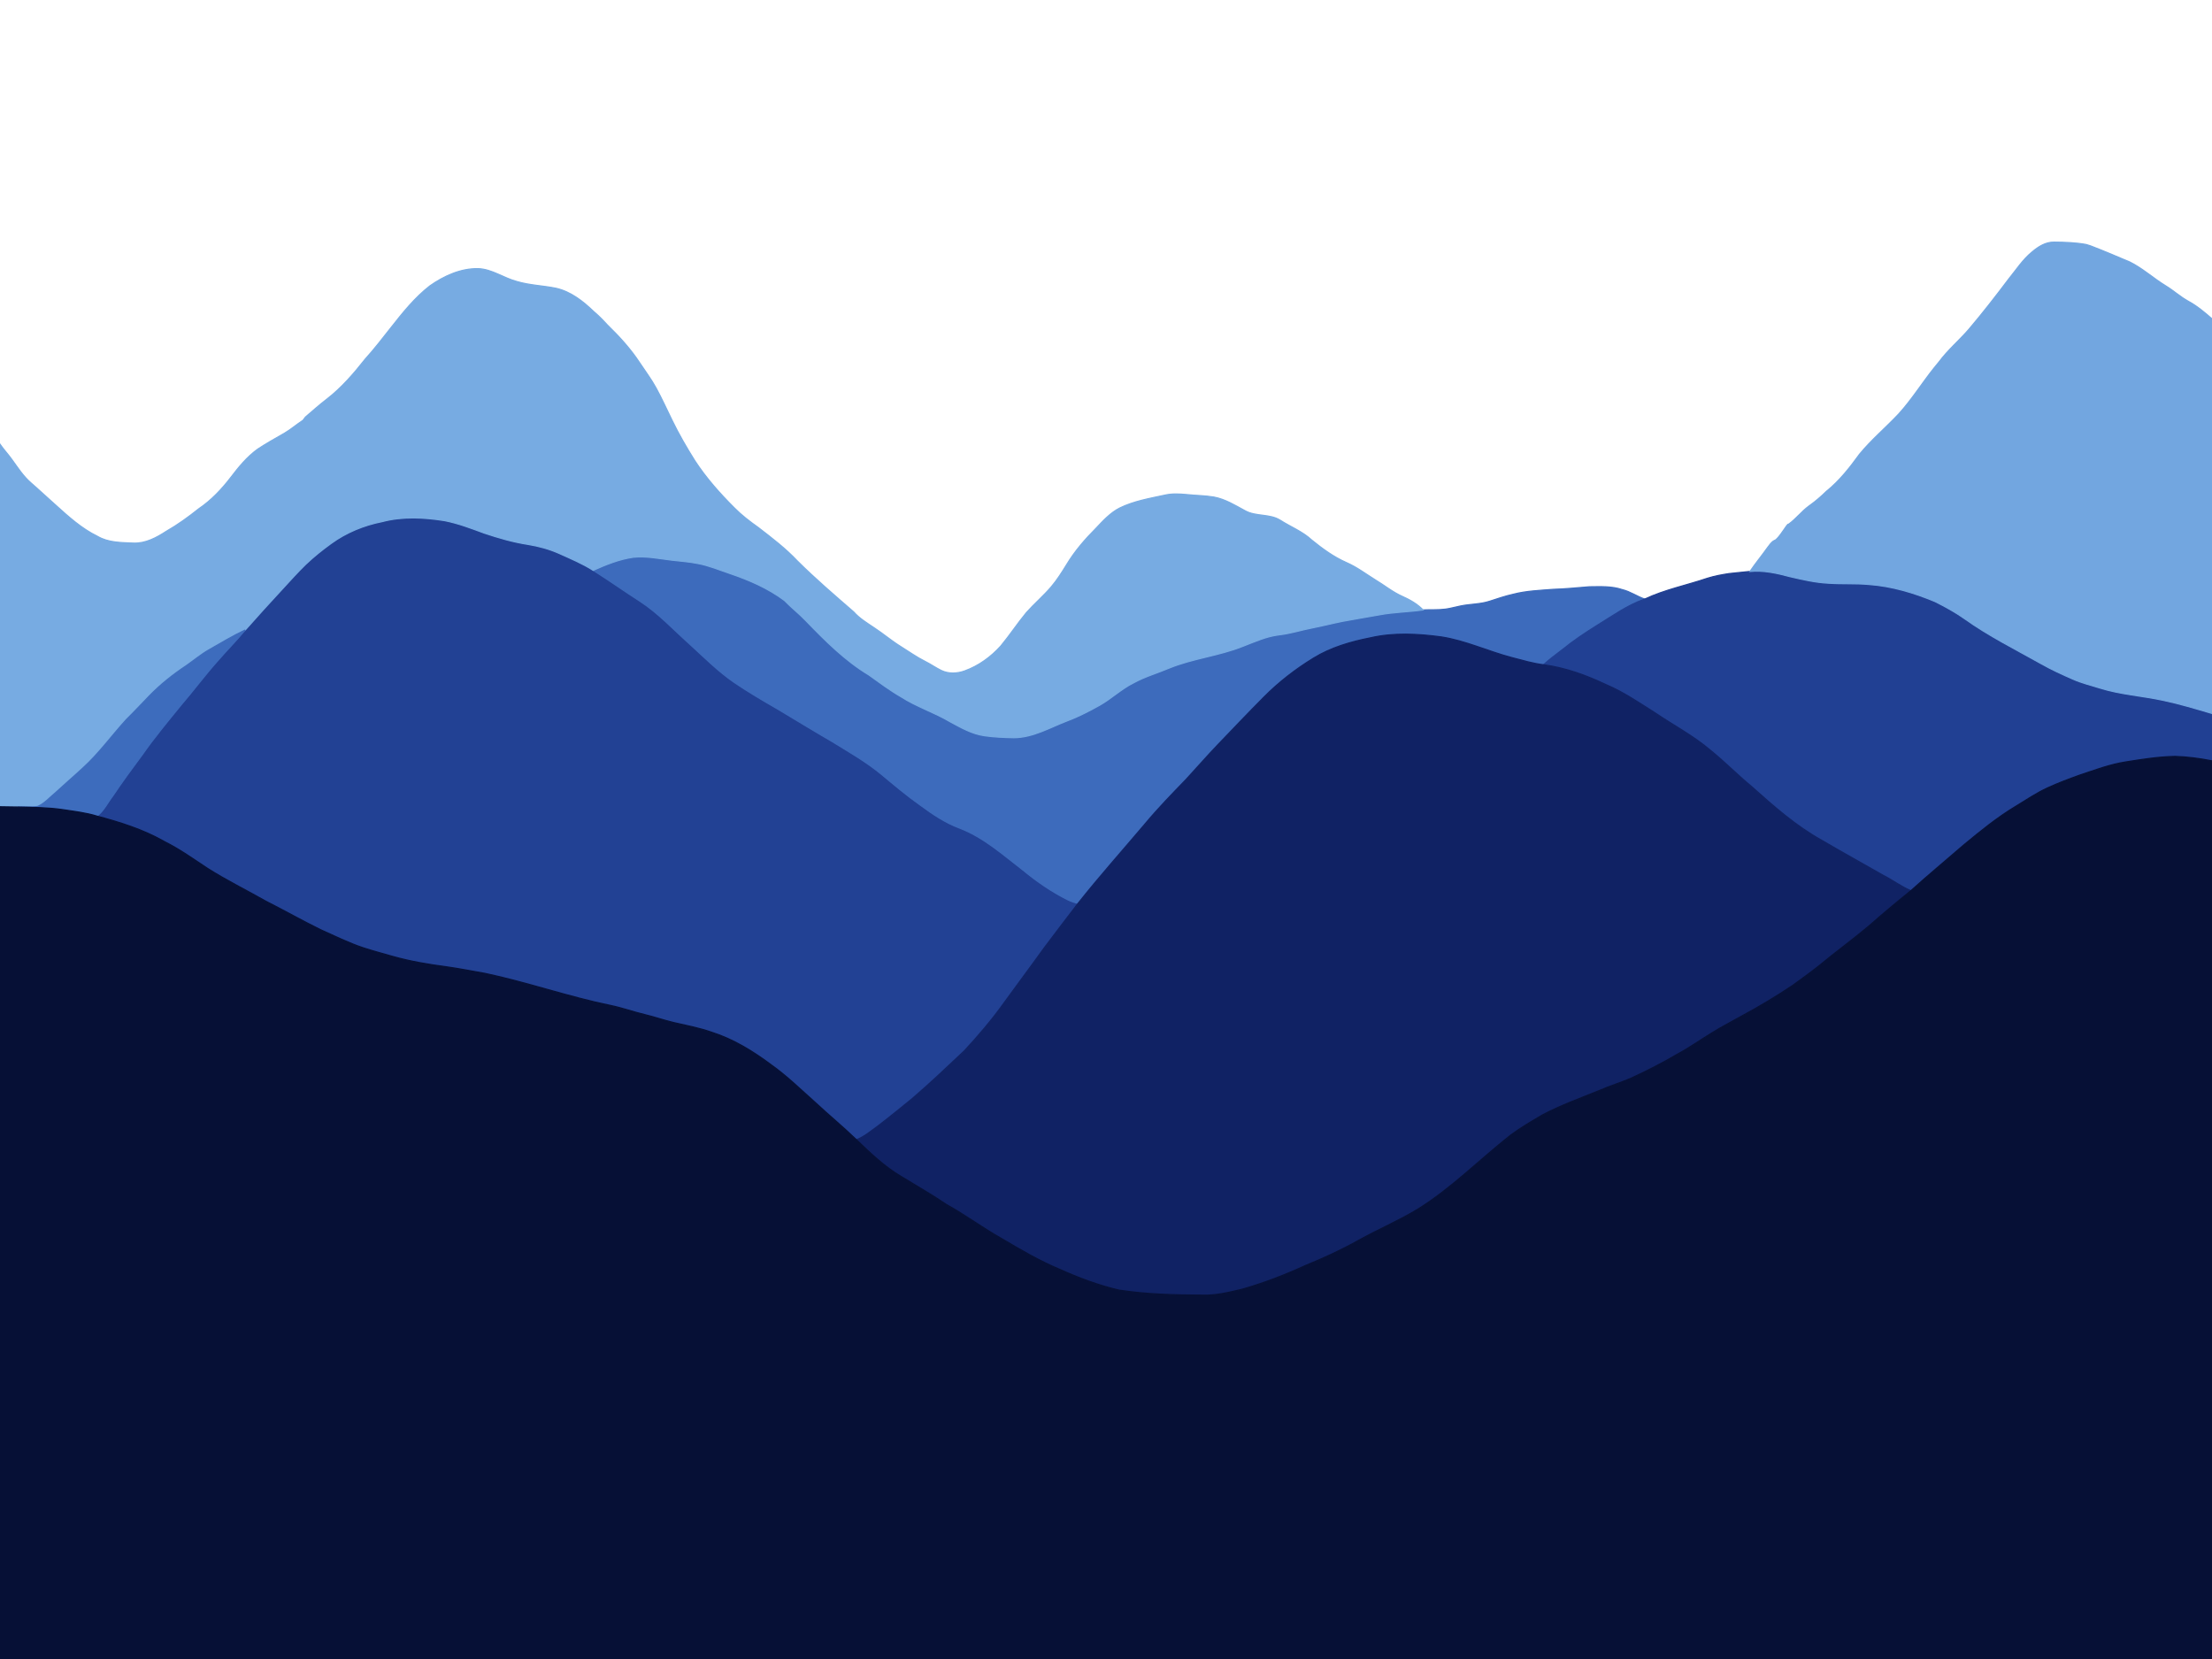
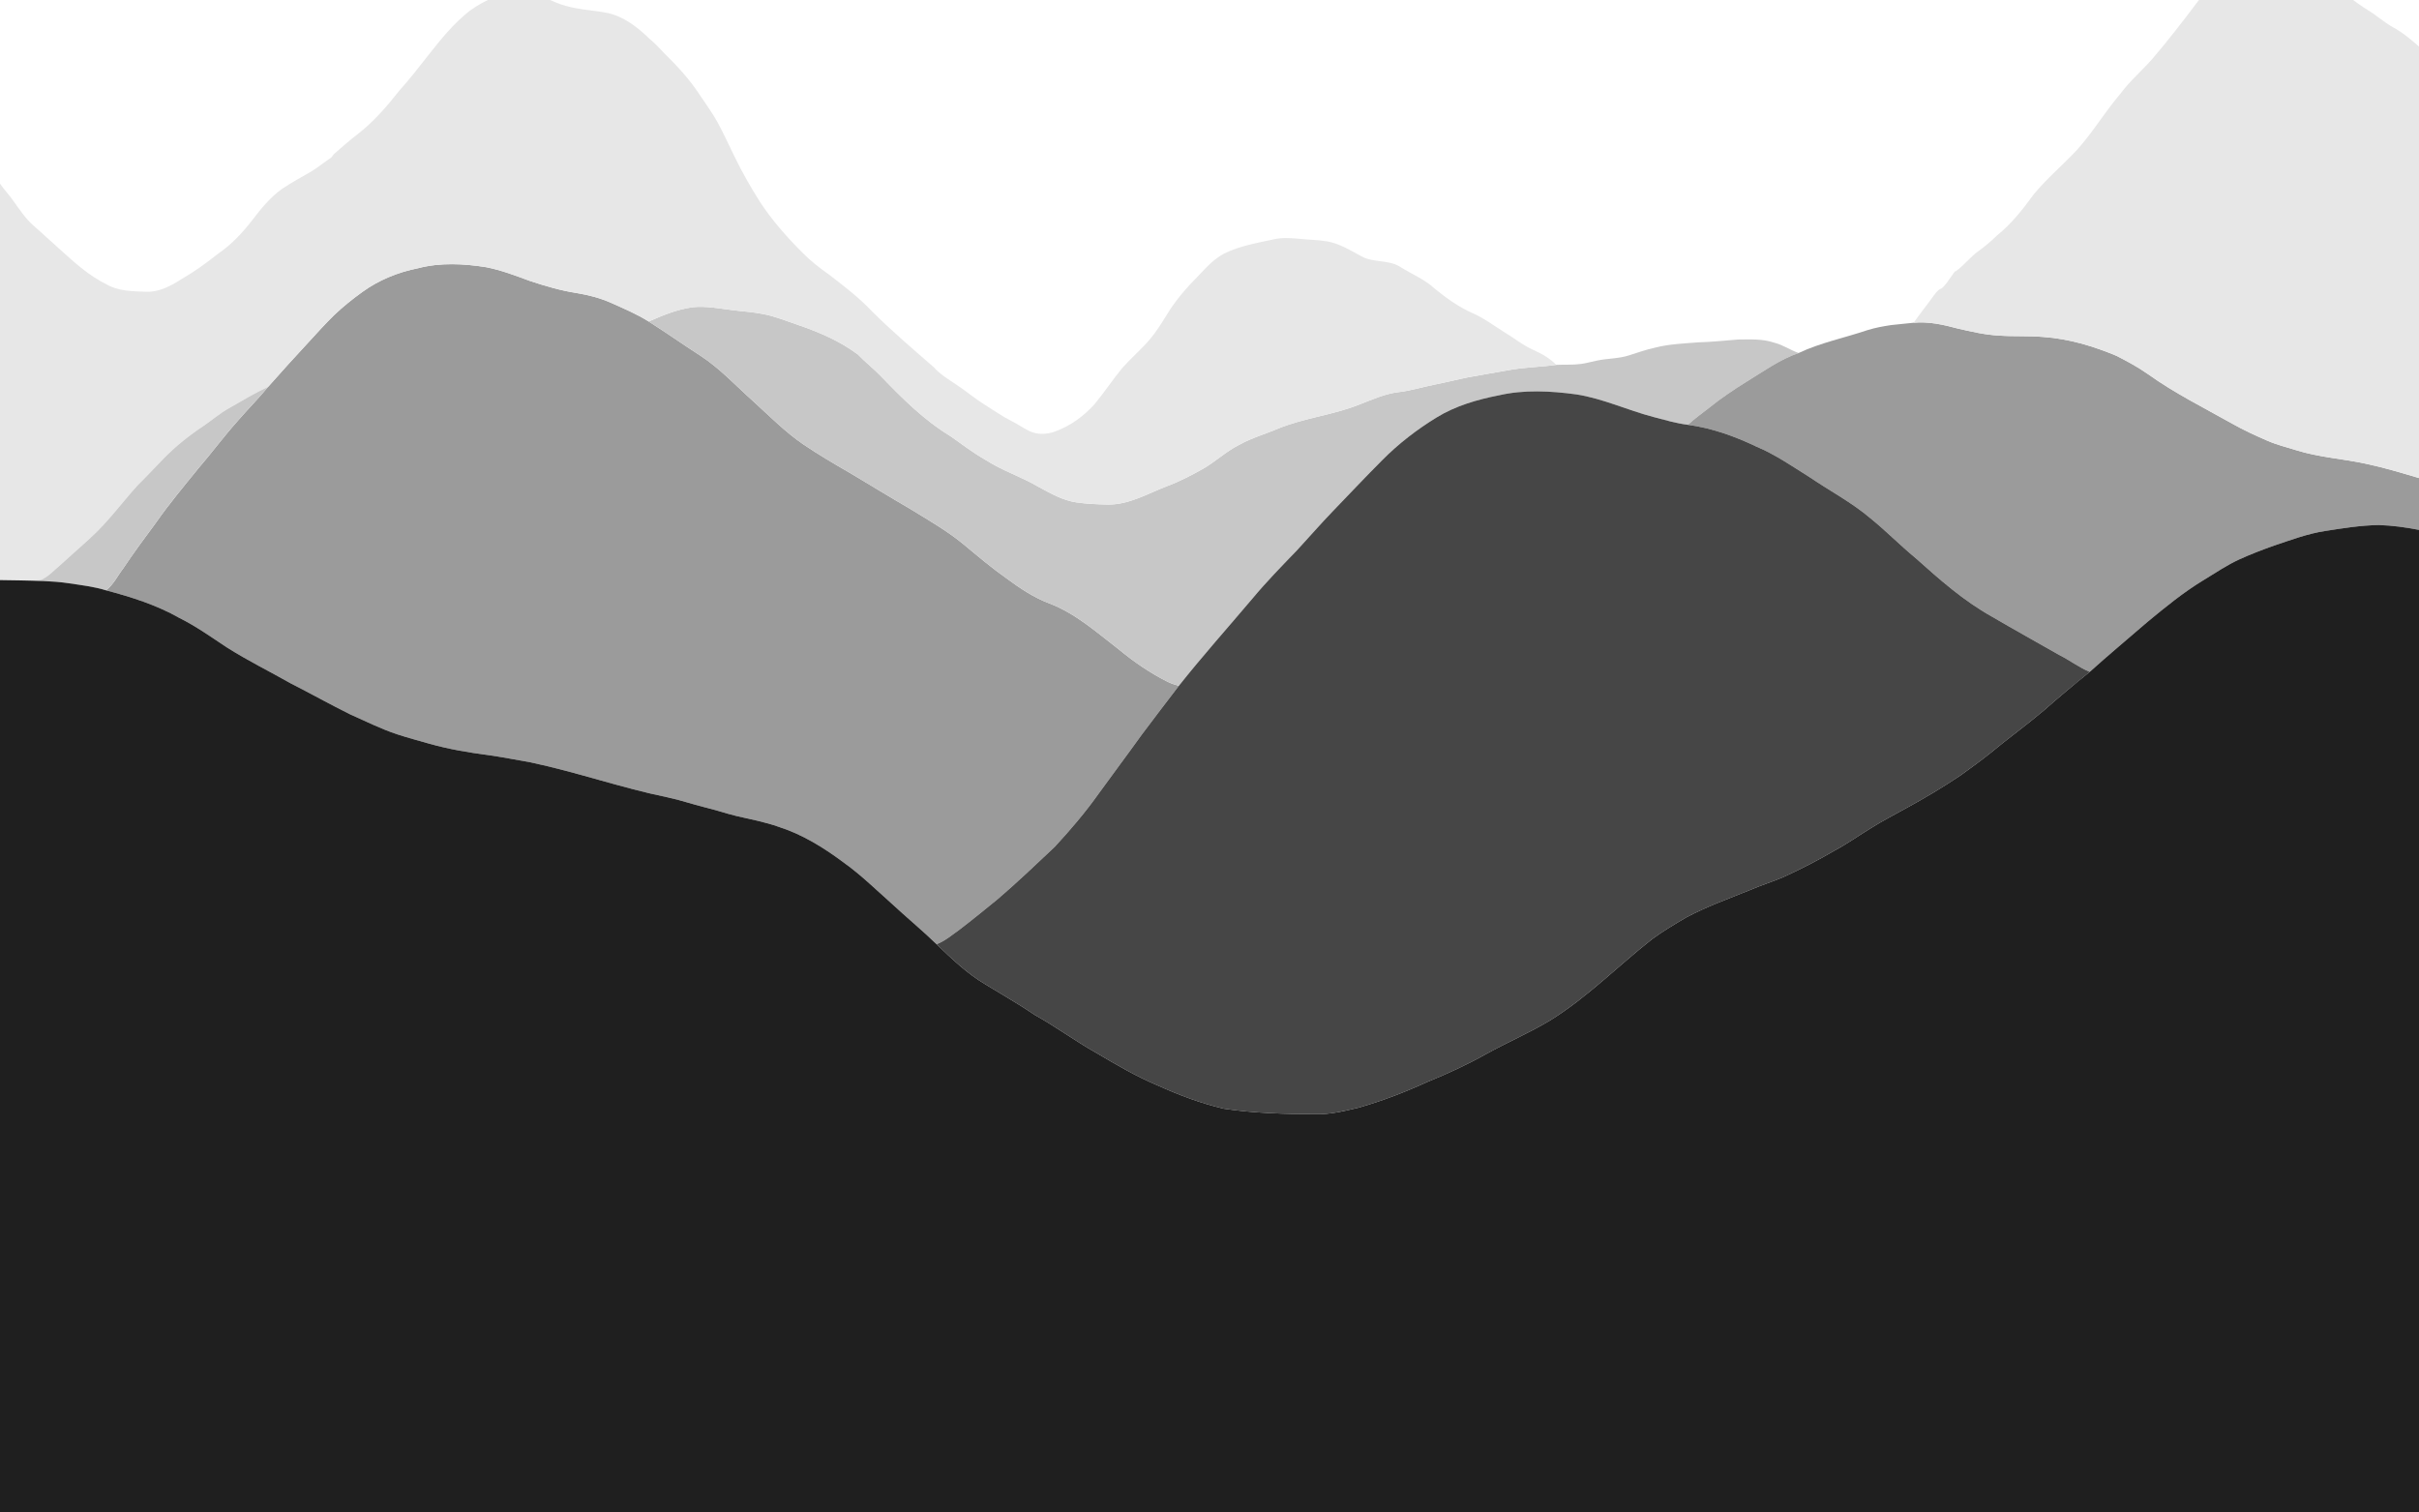
- <svg xmlns="http://www.w3.org/2000/svg" version="1.1" id="Layer_1" x="0px" y="0px" viewBox="0 0 1920 1440" enable-background="new 0 0 1920 1440">
-   <g>
-     <path fill="#224194" stroke="#224194" d="M331.74,452.75c17.73-4.66,36.33-3.67,54.27-0.82c11.8,2.33,23.08,6.63,34.33,10.8 c12.44,4.15,25.1,7.86,38.09,9.83c9.32,1.52,18.51,4.02,27.14,7.89c9.94,4.49,20.06,8.74,29.31,14.58 c13.86,8.75,27.23,18.25,41.02,27.1c15.72,10.26,28.45,24.17,42.38,36.58c12.75,11.61,24.95,23.96,39.22,33.76 c12.05,8.15,24.59,15.54,37.2,22.79c15.88,9.46,31.61,19.15,47.6,28.41c14.54,8.96,29.46,17.44,42.68,28.35 c11.13,9.25,22.18,18.63,34.03,26.96c10.62,7.82,21.69,15.29,34.13,19.88c20.7,7.96,37.39,22.96,54.72,36.29 c12.09,9.97,25.06,18.95,39.11,25.93c2.78,1.34,5.73,2.28,8.7,3.13c-9.85,12.97-19.85,25.84-29.57,38.91 c-11.25,15.72-22.89,31.14-34.2,46.81c-10.57,14.87-22.44,28.79-34.82,42.16c-14.95,14.06-29.8,28.25-45.39,41.6 c-9.94,8.09-19.87,16.2-30.05,23.98c-5.88,4.18-11.44,9.03-18.28,11.62c-11.46-11.12-23.82-21.26-35.5-32.14 c-12.72-11.32-24.93-23.3-38.86-33.17c-15.61-11.62-32.46-22-51.11-27.93c-10.88-3.83-22.23-5.98-33.45-8.55 c-8.42-2.03-16.61-4.89-25.04-6.89c-9.8-2.34-19.31-5.78-29.19-7.83c-36.82-7.52-72.37-20.08-109.12-27.86 c-11.38-1.98-22.71-4.24-34.15-5.83c-15.54-2.04-31.04-4.67-46.14-8.94c-8.49-2.46-17.05-4.67-25.44-7.44 c-12.86-4.22-24.95-10.37-37.31-15.81c-15.96-7.88-31.47-16.63-47.34-24.67c-16.8-9.55-34.18-18.08-50.51-28.44 c-12.33-8.12-24.36-16.77-37.62-23.36c-18.19-10.38-38.29-16.71-58.44-22.04c6.01-4.59,9.22-11.65,13.76-17.52 c8.21-12.32,17.01-24.22,25.83-36.1c10.34-14.82,21.95-28.68,33.32-42.7c10.83-12.56,20.67-25.93,31.73-38.29 c7.87-9.13,16.42-17.65,24.09-26.96c10.61-12.02,21.39-23.9,32.3-35.66c6.62-7.17,13.11-14.48,20.11-21.29 c6.98-6.63,14.5-12.67,22.31-18.29C300.68,462.09,315.92,455.89,331.74,452.75z" />
-     <path fill="#3D6BBC" stroke="#3D6BBC" d="M549.71,483.67c11.11-1.15,22.16,1.2,33.15,2.51c7.64,0.93,15.35,1.39,22.9,2.94 c9.74,1.79,18.88,5.72,28.24,8.83c16.54,5.66,32.81,12.71,46.89,23.23c5.88,6.12,12.64,11.31,18.5,17.46 c16.75,17.34,34,34.68,54.78,47.22c9.19,6.55,18.22,13.35,28.02,18.99c13.41,8.62,28.74,13.49,42.43,21.58 c9.42,5.09,18.99,10.61,29.76,12.16c8.47,1.24,17.06,1.55,25.62,1.72c16.71-0.06,31.4-8.93,46.58-14.72 c9.63-3.57,18.73-8.37,27.7-13.33c10.28-5.78,18.86-14.18,29.45-19.46c9.86-5.47,20.78-8.53,31.12-12.93 c20.69-8.44,43.31-10.61,64.04-18.94c10.17-3.91,20.22-8.55,31.16-9.86c9.86-1.1,19.32-4.18,29.04-6.06 c8.76-1.72,17.41-3.94,26.17-5.7c10.51-1.97,21.07-3.67,31.59-5.57c12.66-2.44,25.62-2.51,38.37-4.32 c6.52-0.31,13.08,0.16,19.58-0.71c4.43-0.58,8.72-1.91,13.11-2.75c8.27-1.69,16.89-1.42,24.99-4.05 c6.89-2.22,13.75-4.61,20.84-6.16c11.23-2.89,22.88-3.28,34.4-4.2c10.22-0.28,20.39-1.36,30.58-2.16l0.97-0.07 c9.52-0.09,19.29-0.63,28.46,2.49c6.93,1.66,12.79,5.92,19.49,8.2c-15.13,5.2-28.12,14.72-41.66,22.97 c-10.14,6.36-20.15,13-29.45,20.56c-5.61,4.47-11.55,8.55-16.79,13.47c-9.34-1.14-18.36-3.85-27.43-6.21 c-20.6-5.39-40.11-14.69-61.26-17.95c-20.34-2.74-41.29-3.88-61.44,0.77c-17.2,3.38-34.32,8.34-49.36,17.57 c-15.63,9.58-30.27,20.85-43.16,33.89c-13.32,13.36-26.26,27.08-39.34,40.66c-9.66,10.03-18.77,20.57-28.22,30.79 c-12.13,12.55-24.34,25.06-35.52,38.49c-19.48,23.03-39.6,45.54-58.34,69.19c-2.97-0.85-5.92-1.79-8.7-3.13 c-14.05-6.98-27.02-15.96-39.11-25.93c-17.33-13.33-34.02-28.33-54.72-36.29c-12.44-4.59-23.51-12.06-34.13-19.88 c-11.85-8.33-22.9-17.71-34.03-26.96c-13.22-10.91-28.14-19.39-42.68-28.35c-15.99-9.26-31.72-18.95-47.6-28.41 c-12.61-7.25-25.15-14.64-37.2-22.79c-14.27-9.8-26.47-22.15-39.22-33.76c-13.93-12.41-26.66-26.32-42.38-36.58 c-13.79-8.85-27.16-18.35-41.02-27.1C526.04,490.05,537.54,485.39,549.71,483.67z" />
-     <path fill="#77ABE2" stroke="#77ABE2" d="M1217.3,517.72c-8.49-3.74-15.67-9.7-23.59-14.42c-8.27-5.13-16.05-11.09-25.03-14.98 c-11.03-4.84-20.79-11.97-30.09-19.52c-7.95-7.42-18.19-11.38-27.25-17.16c-9.3-5.91-21.17-3.03-30.67-8.34 c-8.65-4.67-17.23-10.04-27.05-11.85c-7.87-1.35-15.89-1.32-23.81-2.19c-6.3-0.59-12.71-0.91-18.91,0.56 c-13.19,2.86-26.74,5.15-38.96,11.12c-8.12,4.15-14.35,10.98-20.52,17.52c-9.55,9.58-18.5,19.89-25.5,31.51 c-4.15,6.71-8.34,13.45-13.48,19.46c-6.75,7.9-14.72,14.64-21.6,22.4c-7.72,9.35-14.38,19.53-22.12,28.86 c-8.57,9.52-19.3,17.32-31.4,21.67c-6.49,2.36-14,2.66-20.31-0.39c-4.84-2.35-9.23-5.51-14.05-7.89 c-7.41-3.69-14.13-8.54-21.15-12.89c-7.95-4.92-15.07-11.02-22.88-16.14c-6.25-4.24-12.87-8.16-17.91-13.88 c-16.61-14.42-33.34-28.72-48.93-44.25c-10.25-10.89-22.16-19.96-33.96-29.05c-7.35-5.21-14.54-10.7-20.87-17.14 c-12.58-12.55-24.45-25.94-34.18-40.85c-7.11-11.32-13.84-22.91-19.67-34.95c-4.69-9.44-8.95-19.09-14.04-28.31 c-4.15-7.61-9.4-14.53-14.16-21.75c-7.95-12.12-17.8-22.85-28.16-32.94c-3.74-4.1-7.63-8.06-11.87-11.64 c-9.2-8.85-19.73-17.11-32.42-20.04c-11.27-2.32-22.93-2.58-34.01-5.86c-11.53-2.98-21.6-10.78-33.8-11.21 c-15.18-0.22-29.59,6.38-41.79,14.95c-13.13,10.19-23.56,23.27-33.77,36.25c-7.3,9.28-14.52,18.65-22.45,27.4 c-9.94,12.63-20.58,24.93-33.37,34.79c-6.38,4.89-12.37,10.25-18.47,15.48c-0.74,0.9-1.44,1.85-2.13,2.79 c-5.46,3.53-10.36,7.85-15.98,11.14c-7.82,4.47-15.7,8.85-23.22,13.82c-9.26,6.65-16.55,15.58-23.41,24.58 c-7.92,10.31-16.95,19.9-27.78,27.21c-8.99,7.16-18.29,13.92-28.29,19.62c-8.46,5.51-18,10.61-28.4,10.21 c-10.61-0.47-21.91-0.33-31.36-5.92c-13.77-6.71-25.16-17.06-36.41-27.24c-7.16-6.29-14.06-12.87-21.26-19.11 c-6.69-5.78-11.48-13.29-16.63-20.38C7,394.24,3.17,390.17,0,385.6v105.6v209.06c5.04,0.09,10.08,0.13,15.12,0.23 c5.88-0.38,11.85,0.52,17.67-0.53c5.78-2.48,10.01-7.42,14.78-11.37c7.97-7.38,16.25-14.42,24.21-21.81 c14.06-12.71,25.13-28.22,37.86-42.16c6.9-6.77,13.46-13.86,20.2-20.79c9.61-9.87,20.45-18.48,31.93-26.08 c6.68-4.64,12.91-9.95,20.04-13.94c10.25-5.84,20.37-11.97,31.06-16.99c10.61-12.02,21.39-23.9,32.3-35.66 c6.62-7.17,13.11-14.48,20.11-21.29c6.98-6.63,14.5-12.67,22.31-18.29c13.09-9.49,28.33-15.69,44.15-18.83 c17.73-4.66,36.33-3.67,54.27-0.82c11.8,2.33,23.08,6.63,34.33,10.8c12.44,4.15,25.1,7.86,38.09,9.83 c9.32,1.52,18.51,4.02,27.14,7.89c9.94,4.49,20.06,8.74,29.31,14.58c11.16-4.98,22.66-9.64,34.83-11.36 c11.11-1.15,22.16,1.2,33.15,2.51c7.64,0.93,15.35,1.39,22.9,2.94c9.74,1.79,18.88,5.72,28.24,8.83 c16.54,5.66,32.81,12.71,46.89,23.23c5.88,6.12,12.64,11.31,18.5,17.46c16.75,17.34,34,34.68,54.78,47.22 c9.19,6.55,18.22,13.35,28.02,18.99c13.41,8.62,28.74,13.49,42.43,21.58c9.42,5.09,18.99,10.61,29.76,12.16 c8.47,1.24,17.06,1.55,25.62,1.72c16.71-0.06,31.4-8.93,46.58-14.72c9.63-3.57,18.73-8.37,27.7-13.33 c10.28-5.78,18.86-14.18,29.45-19.46c9.86-5.47,20.78-8.53,31.12-12.93c20.69-8.44,43.31-10.61,64.04-18.94 c10.17-3.91,20.22-8.55,31.16-9.86c9.86-1.1,19.32-4.18,29.04-6.06c8.76-1.72,17.41-3.94,26.17-5.7 c10.51-1.97,21.07-3.67,31.59-5.57c12.66-2.44,25.62-2.51,38.37-4.32C1230.17,524.25,1223.85,520.63,1217.3,517.72z" />
-     <path fill="#214093" stroke="#214093" d="M1877.26,607.79c-18.1-3.89-36.76-5-54.49-10.56c-7.83-2.41-15.82-4.39-23.34-7.69 c-9.38-4.1-18.72-8.34-27.62-13.4c-22.49-12.64-45.71-24.19-66.74-39.24c-8.01-5.65-16.66-10.31-25.39-14.74 c-18.34-7.63-37.68-13.45-57.59-14.85c-11.68-1.05-23.41-0.29-35.09-1.1c-11.34-0.57-22.43-3.16-33.44-5.71 c-11.25-3.04-22.9-5.6-34.62-4.5c-6.04,0.54-12.06,1.31-18.09,1.87c-6.13,0.95-12.27,2.03-18.2,3.88l-0.71,0.21 c-18.07,6.12-36.98,9.86-54.3,18.05c-15.13,5.2-28.12,14.72-41.66,22.97c-10.14,6.36-20.15,13-29.45,20.56 c-5.61,4.47-11.55,8.55-16.79,13.47c18.87,2.54,36.9,9,54.02,17.15c15.19,6.34,28.75,15.75,42.63,24.46 c16.07,10.93,33.45,20.01,48.31,32.67c12.3,9.98,23.4,21.31,35.62,31.4c18.98,16.96,38.21,34.03,60.57,46.49 c17.68,10.4,35.67,20.26,53.46,30.47c8.29,4.14,15.71,9.91,24.3,13.48c14.99-13.55,30.58-26.41,45.83-39.66 c14.32-11.85,28.77-23.67,44.71-33.3c9.38-5.66,18.46-11.93,28.49-16.46c8.9-4.07,18.07-7.52,27.28-10.82 c13.31-4.43,26.53-9.47,40.47-11.58c14.1-2.22,28.26-4.5,42.56-4.74c10.75,0.31,21.46,1.79,32.01,3.85v-41.15 C1905.85,615.1,1891.71,610.79,1877.26,607.79z" />
-     <path fill="#72A6E0" stroke="#72A6E0" d="M1899.45,261.52c-6.97-3.81-12.83-9.28-19.61-13.38c-10.67-6.49-19.97-15.13-31.2-20.71 c-11.28-4.8-22.58-9.6-34.03-13.99c-1.27-0.43-2.53-0.84-3.77-1.19c-9.19-1.69-18.57-1.99-27.88-2.08c-7.36-0.13-13.81,4-19.19,8.6 c-8.1,6.61-13.76,15.52-20.32,23.54c-11.15,14.82-22.53,29.48-34.54,43.61c-8.3,9.62-18.14,17.84-25.72,28.09 c-1.44,1.77-2.91,3.52-4.33,5.29c-10.47,13.1-19.37,27.44-30.66,39.89c-11.13,11.87-23.7,22.38-34.05,34.96 c-8.51,11.73-17.52,23.26-28.89,32.39c-4.69,4.61-9.71,8.86-15.06,12.67c-6.51,4.72-11.34,11.33-17.92,15.96 c-0.4-1.83-8.44,13.12-12.06,13.95c-2.66,1.25-4.22,3.93-5.99,6.15c-4.96,7.01-10.45,13.63-15.29,20.73 c11.72-1.1,23.37,1.46,34.62,4.5c11.01,2.55,22.1,5.14,33.44,5.71c11.68,0.81,23.41,0.05,35.09,1.1 c19.91,1.4,39.25,7.22,57.59,14.85c8.73,4.43,17.38,9.09,25.39,14.74c21.03,15.05,44.25,26.6,66.74,39.24 c8.9,5.06,18.24,9.3,27.62,13.4c7.52,3.3,15.51,5.28,23.34,7.69c17.73,5.56,36.39,6.67,54.49,10.56c14.45,3,28.59,7.31,42.74,11.48 V512V315.65v-38.89C1913.56,271.17,1907,265.59,1899.45,261.52z" />
-     <path fill="#3D6CBD" stroke="#3D6CBD" d="M181.81,563.81c10.25-5.84,20.37-11.97,31.06-16.99c-7.67,9.31-16.22,17.83-24.09,26.96 c-11.06,12.36-20.9,25.73-31.73,38.29c-11.37,14.02-22.98,27.88-33.32,42.7c-8.82,11.88-17.62,23.78-25.83,36.1 c-4.54,5.87-7.75,12.93-13.76,17.52c-9.63-2.98-19.68-4.09-29.61-5.62c-13.04-1.94-26.26-1.94-39.41-2.28 c5.88-0.38,11.85,0.52,17.67-0.53c5.78-2.48,10.01-7.42,14.78-11.37c7.97-7.38,16.25-14.42,24.21-21.81 c14.06-12.71,25.13-28.22,37.86-42.16c6.9-6.77,13.46-13.86,20.2-20.79c9.61-9.87,20.45-18.48,31.93-26.08 C168.45,573.11,174.68,567.8,181.81,563.81z" />
-     <path fill="#102264" stroke="#102264" d="M1189.61,553.62c20.15-4.65,41.1-3.51,61.44-0.77c21.15,3.26,40.66,12.56,61.26,17.95 c9.07,2.36,18.09,5.07,27.43,6.21c18.87,2.54,36.9,9,54.02,17.15c15.19,6.34,28.75,15.75,42.63,24.46 c16.07,10.93,33.45,20.01,48.31,32.67c12.3,9.98,23.4,21.31,35.62,31.4c18.98,16.96,38.21,34.03,60.57,46.49 c17.68,10.4,35.67,20.26,53.46,30.47c8.29,4.14,15.71,9.91,24.3,13.48c-12.43,10.04-24.71,20.25-36.67,30.83 c-13.98,11.77-28.83,22.46-42.86,34.16c-7.47,5.93-15.21,11.49-22.91,17.09c-14.11,9.48-28.71,18.23-43.66,26.3 c-8.95,5.08-18.17,9.69-26.87,15.2c-9.93,6.03-19.4,12.82-29.67,18.3c-13.22,7.79-26.89,14.78-40.86,21.13 c-8.79,3.75-17.96,6.51-26.71,10.36c-16.69,6.74-33.7,12.86-49.64,21.29c-9.38,5.49-18.79,11.02-27.54,17.48 c-27.02,21.25-51.32,46.11-80.66,64.33c-16.7,10.13-34.74,17.73-51.77,27.24c-14.65,8.2-29.92,15.21-45.46,21.54 c-17.89,8.18-36.3,15.32-55.24,20.68c-11.19,2.66-22.54,5.47-34.13,5.13c-24.29-0.11-48.71-0.73-72.76-4.38 c-17.85-4.19-35.14-10.67-51.84-18.2c-17.33-7.25-33.57-16.79-49.7-26.34c-16.49-9.27-31.71-20.59-48.24-29.78 c-12.82-8.71-26.3-16.33-39.49-24.44c-14.42-8.54-26.58-20.23-38.61-31.76c6.84-2.59,12.4-7.44,18.28-11.62 c10.18-7.78,20.11-15.89,30.05-23.98c15.59-13.35,30.44-27.54,45.39-41.6c12.38-13.37,24.25-27.29,34.82-42.16 c11.31-15.67,22.95-31.09,34.2-46.81c9.72-13.07,19.72-25.94,29.57-38.91c18.74-23.65,38.86-46.16,58.34-69.19 c11.18-13.43,23.39-25.94,35.52-38.49c9.45-10.22,18.56-20.76,28.22-30.79c13.08-13.58,26.02-27.3,39.34-40.66 c12.89-13.04,27.53-24.31,43.16-33.89C1155.29,561.96,1172.41,557,1189.61,553.62z" />
-     <path fill="#061036" stroke="#061036" d="M1887.99,656.57c-14.3,0.24-28.46,2.52-42.56,4.74c-13.94,2.11-27.16,7.15-40.47,11.58 c-9.21,3.3-18.38,6.75-27.28,10.82c-10.03,4.53-19.11,10.8-28.49,16.46c-15.94,9.63-30.39,21.45-44.71,33.3 c-15.25,13.25-30.84,26.11-45.83,39.66c-12.43,10.04-24.71,20.25-36.67,30.83c-13.98,11.77-28.83,22.46-42.86,34.16 c-7.47,5.93-15.21,11.49-22.91,17.09c-14.11,9.48-28.71,18.23-43.66,26.3c-8.95,5.08-18.17,9.69-26.87,15.2 c-9.93,6.03-19.4,12.82-29.67,18.3c-13.22,7.79-26.89,14.78-40.86,21.13c-8.79,3.75-17.96,6.51-26.71,10.36 c-16.69,6.74-33.7,12.86-49.64,21.29c-9.38,5.49-18.79,11.02-27.54,17.48c-27.02,21.25-51.32,46.11-80.66,64.33 c-16.7,10.13-34.74,17.73-51.77,27.24c-14.65,8.2-29.92,15.21-45.46,21.54c-17.89,8.18-36.3,15.32-55.24,20.68 c-11.19,2.66-22.54,5.47-34.13,5.13c-24.29-0.11-48.71-0.73-72.76-4.38c-17.85-4.19-35.14-10.67-51.84-18.2 c-17.33-7.25-33.57-16.79-49.7-26.34c-16.49-9.27-31.71-20.59-48.24-29.78c-12.82-8.71-26.3-16.33-39.49-24.44 c-14.42-8.54-26.58-20.23-38.61-31.76c-11.46-11.12-23.82-21.26-35.5-32.14c-12.72-11.32-24.93-23.3-38.86-33.17 c-15.61-11.62-32.46-22-51.11-27.93c-10.88-3.83-22.23-5.98-33.45-8.55c-8.42-2.03-16.61-4.89-25.04-6.89 c-9.8-2.34-19.31-5.78-29.19-7.83c-36.82-7.52-72.37-20.08-109.12-27.86c-11.38-1.98-22.71-4.24-34.15-5.83 c-15.54-2.04-31.04-4.67-46.14-8.94c-8.49-2.46-17.05-4.67-25.44-7.44c-12.86-4.22-24.95-10.37-37.31-15.81 c-15.96-7.88-31.47-16.63-47.34-24.67c-16.8-9.55-34.18-18.08-50.51-28.44c-12.33-8.12-24.36-16.77-37.62-23.36 c-18.19-10.38-38.29-16.71-58.44-22.04c-9.63-2.98-19.68-4.09-29.61-5.62c-13.04-1.94-26.26-1.94-39.41-2.28 c-5.04-0.1-10.08-0.14-15.12-0.23v562.22V1440h1920v-200.1V660.42C1909.45,658.36,1898.74,656.88,1887.99,656.57z" />
-   </g>
+ <svg xmlns="http://www.w3.org/2000/svg" width="1440" height="900" viewBox="0 0 1440 900" fill="none">
+   <path d="M248.805 159.725C262.103 156.229 276.053 156.971 289.508 159.109C298.358 160.857 306.818 164.083 315.255 167.211C324.585 170.324 334.08 173.108 343.823 174.585C350.813 175.726 357.705 177.601 364.178 180.504C371.633 183.872 379.223 187.061 386.16 191.442C396.555 198.006 406.583 205.132 416.925 211.771C428.715 219.468 438.263 229.903 448.71 239.212C458.273 247.922 467.423 257.186 478.125 264.538C487.163 270.652 496.568 276.195 506.025 281.634C517.935 288.731 529.733 296 541.725 302.946C552.63 309.668 563.82 316.029 573.735 324.214C582.083 331.153 590.37 338.189 599.258 344.438C607.223 350.304 615.525 355.908 624.855 359.351C640.38 365.323 652.898 376.575 665.895 386.575C674.963 394.054 684.69 400.791 695.228 406.027C697.313 407.032 699.525 407.737 701.753 408.375C694.365 418.104 686.865 427.759 679.575 437.564C671.138 449.356 662.408 460.924 653.925 472.679C645.998 483.834 637.095 494.276 627.81 504.306C616.598 514.853 605.46 525.498 593.768 535.513C586.313 541.582 578.865 547.666 571.23 553.502C566.82 556.638 562.65 560.276 557.52 562.219C548.925 553.877 539.655 546.27 530.895 538.108C521.355 529.617 512.198 520.63 501.75 513.225C490.043 504.508 477.405 496.722 463.418 492.273C455.258 489.4 446.745 487.787 438.33 485.859C432.015 484.337 425.873 482.191 419.55 480.691C412.2 478.935 405.068 476.355 397.658 474.817C370.043 469.176 343.38 459.754 315.818 453.917C307.283 452.432 298.785 450.737 290.205 449.544C278.55 448.013 266.925 446.041 255.6 442.837C249.233 440.992 242.813 439.334 236.52 437.256C226.875 434.09 217.808 429.477 208.538 425.396C196.568 419.485 184.935 412.921 173.033 406.889C160.433 399.725 147.398 393.326 135.15 385.555C125.903 379.463 116.88 372.974 106.935 368.031C93.293 360.244 78.218 355.495 63.105 351.497C67.613 348.054 70.02 342.758 73.425 338.354C79.583 329.112 86.183 320.185 92.798 311.273C100.553 300.156 109.26 289.758 117.788 279.241C125.91 269.819 133.29 259.789 141.585 250.517C147.488 243.668 153.9 237.277 159.653 230.293C167.61 221.276 175.695 212.364 183.878 203.542C188.843 198.163 193.71 192.679 198.96 187.571C204.195 182.597 209.835 178.066 215.693 173.85C225.51 166.731 236.94 162.08 248.805 159.725Z" fill="#9B9B9B" />
+   <path d="M412.283 182.921C420.615 182.058 428.903 183.821 437.145 184.804C442.875 185.502 448.658 185.847 454.32 187.009C461.625 188.352 468.48 191.3 475.5 193.633C487.905 197.879 500.108 203.168 510.668 211.06C515.078 215.651 520.148 219.544 524.543 224.158C537.105 237.165 550.043 250.173 565.628 259.58C572.52 264.494 579.293 269.595 586.643 273.826C596.7 280.293 608.198 283.946 618.465 290.015C625.53 293.833 632.708 297.974 640.785 299.137C647.138 300.067 653.58 300.299 660 300.427C672.533 300.382 683.55 293.728 694.935 289.385C702.158 286.706 708.983 283.106 715.71 279.385C723.42 275.049 729.855 268.747 737.798 264.787C745.193 260.683 753.383 258.388 761.138 255.087C776.655 248.756 793.62 247.128 809.168 240.879C816.795 237.946 824.333 234.465 832.538 233.482C839.933 232.657 847.028 230.346 854.318 228.936C860.888 227.646 867.375 225.981 873.945 224.66C881.828 223.182 889.748 221.907 897.638 220.482C907.133 218.651 916.853 218.599 926.415 217.241C931.305 217.009 936.225 217.361 941.1 216.708C944.423 216.273 947.64 215.276 950.933 214.646C957.135 213.378 963.6 213.58 969.675 211.607C974.843 209.942 979.988 208.149 985.305 206.986C993.728 204.818 1002.47 204.526 1011.11 203.836C1018.77 203.626 1026.4 202.815 1034.04 202.215L1034.77 202.163C1041.91 202.095 1049.24 201.69 1056.11 204.031C1061.31 205.276 1065.71 208.472 1070.73 210.182C1059.38 214.083 1049.64 221.224 1039.49 227.413C1031.88 232.184 1024.37 237.165 1017.4 242.837C1013.19 246.19 1008.74 249.251 1004.81 252.941C997.8 252.086 991.035 250.053 984.233 248.283C968.783 244.24 954.15 237.263 938.288 234.817C923.033 232.762 907.32 231.907 892.208 235.395C879.308 237.931 866.468 241.651 855.188 248.576C843.465 255.762 832.485 264.216 822.818 273.999C812.828 284.021 803.123 294.313 793.313 304.5C786.068 312.025 779.235 319.931 772.148 327.598C763.05 337.013 753.893 346.397 745.508 356.472C730.898 373.748 715.808 390.634 701.753 408.376C699.525 407.738 697.313 407.033 695.228 406.028C684.69 400.792 674.963 394.055 665.895 386.576C652.898 376.576 640.38 365.324 624.855 359.353C615.525 355.909 607.223 350.306 599.258 344.439C590.37 338.19 582.083 331.154 573.735 324.215C563.82 316.03 552.63 309.669 541.725 302.948C529.733 296.001 517.935 288.732 506.025 281.635C496.568 276.197 487.163 270.653 478.125 264.539C467.423 257.187 458.273 247.923 448.71 239.213C438.263 229.904 428.715 219.469 416.925 211.772C406.583 205.133 396.555 198.007 386.16 191.443C394.53 187.707 403.155 184.211 412.283 182.921Z" fill="#C7C7C7" />
+   <path d="M912.975 208.464C906.607 205.658 901.222 201.187 895.282 197.646C889.08 193.798 883.245 189.327 876.51 186.409C868.237 182.778 860.917 177.429 853.942 171.765C847.98 166.199 840.3 163.229 833.505 158.893C826.53 154.459 817.627 156.62 810.502 152.636C804.015 149.133 797.58 145.105 790.215 143.747C784.312 142.734 778.297 142.757 772.357 142.104C767.632 141.661 762.825 141.421 758.175 142.524C748.282 144.669 738.12 146.387 728.955 150.866C722.865 153.979 718.192 159.103 713.565 164.009C706.402 171.195 699.69 178.93 694.44 187.647C691.327 192.68 688.185 197.736 684.33 202.245C679.267 208.171 673.29 213.227 668.13 219.048C662.34 226.063 657.345 233.699 651.54 240.698C645.112 247.84 637.065 253.691 627.99 256.954C623.122 258.725 617.49 258.95 612.757 256.662C609.127 254.899 605.835 252.528 602.22 250.743C596.662 247.975 591.622 244.337 586.357 241.073C580.395 237.383 575.055 232.807 569.197 228.966C564.51 225.785 559.545 222.844 555.765 218.553C543.307 207.736 530.76 197.009 519.067 185.359C511.38 177.189 502.447 170.385 493.597 163.566C488.085 159.658 482.692 155.539 477.945 150.708C468.51 141.294 459.607 131.249 452.31 120.064C446.977 111.572 441.93 102.878 437.557 93.846C434.04 86.764 430.845 79.525 427.027 72.609C423.915 66.9 419.977 61.709 416.407 56.292C410.445 47.2 403.057 39.151 395.287 31.582C392.482 28.506 389.565 25.536 386.385 22.85C379.485 16.211 371.587 10.015 362.07 7.817C353.617 6.076 344.872 5.881 336.562 3.421C327.915 1.185 320.362 -4.666 311.212 -4.989C299.827 -5.154 289.02 -0.203 279.87 6.226C270.022 13.87 262.2 23.683 254.542 33.42C249.067 40.381 243.652 47.41 237.705 53.974C230.25 63.449 222.27 72.676 212.677 80.073C207.892 83.741 203.4 87.762 198.825 91.685C198.27 92.36 197.745 93.073 197.227 93.778C193.132 96.426 189.457 99.667 185.242 102.135C179.377 105.488 173.467 108.774 167.827 112.502C160.882 117.491 155.415 124.19 150.27 130.941C144.33 138.676 137.557 145.87 129.435 151.353C122.692 156.725 115.717 161.796 108.217 166.072C101.872 170.205 94.718 174.031 86.918 173.731C78.96 173.378 70.485 173.483 63.398 169.29C53.07 164.256 44.528 156.492 36.09 148.855C30.72 144.137 25.545 139.201 20.145 134.52C15.127 130.184 11.535 124.55 7.673 119.231C5.25 115.833 2.377 112.78 0 109.352V188.569V345.399C3.78 345.466 7.56 345.496 11.34 345.571C15.75 345.286 20.227 345.962 24.593 345.174C28.927 343.314 32.1 339.608 35.678 336.645C41.655 331.108 47.865 325.827 53.835 320.283C64.38 310.749 72.683 299.114 82.23 288.656C87.405 283.578 92.325 278.259 97.38 273.06C104.587 265.656 112.717 259.197 121.327 253.496C126.337 250.015 131.01 246.032 136.357 243.039C144.045 238.658 151.635 234.059 159.652 230.293C167.61 221.276 175.695 212.364 183.877 203.543C188.842 198.164 193.71 192.68 198.96 187.571C204.195 182.598 209.835 178.067 215.692 173.851C225.51 166.732 236.94 162.081 248.805 159.725C262.102 156.23 276.052 156.972 289.507 159.11C298.357 160.858 306.817 164.084 315.255 167.212C324.585 170.325 334.08 173.108 343.822 174.586C350.812 175.726 357.705 177.602 364.177 180.505C371.632 183.873 379.222 187.061 386.16 191.442C394.53 187.707 403.155 184.211 412.282 182.92C420.615 182.058 428.902 183.821 437.145 184.803C442.875 185.501 448.657 185.846 454.32 187.009C461.625 188.352 468.48 191.3 475.5 193.633C487.905 197.879 500.107 203.167 510.667 211.059C515.077 215.65 520.147 219.544 524.542 224.157C537.105 237.165 550.042 250.173 565.627 259.58C572.52 264.494 579.292 269.595 586.642 273.826C596.7 280.292 608.197 283.945 618.465 290.014C625.53 293.833 632.707 297.973 640.785 299.136C647.137 300.066 653.58 300.299 660 300.426C672.532 300.381 683.55 293.728 694.935 289.384C702.157 286.706 708.982 283.105 715.71 279.384C723.42 275.048 729.855 268.747 737.797 264.786C745.192 260.683 753.382 258.387 761.137 255.086C776.655 248.755 793.62 247.127 809.167 240.878C816.795 237.945 824.332 234.464 832.537 233.482C839.932 232.656 847.027 230.346 854.317 228.936C860.887 227.645 867.375 225.98 873.945 224.66C881.827 223.182 889.747 221.907 897.637 220.481C907.132 218.651 916.852 218.598 926.415 217.241C922.627 213.362 917.887 210.647 912.975 208.464Z" fill="#E7E7E7" />
+   <path d="M1407.94 276.032C1394.37 273.114 1380.37 272.281 1367.08 268.11C1361.2 266.302 1355.21 264.817 1349.57 262.341C1342.54 259.266 1335.53 256.085 1328.86 252.289C1311.99 242.807 1294.57 234.143 1278.8 222.853C1272.79 218.614 1266.31 215.118 1259.76 211.795C1246 206.071 1231.5 201.705 1216.57 200.655C1207.81 199.868 1199.01 200.438 1190.25 199.83C1181.74 199.402 1173.43 197.46 1165.17 195.547C1156.73 193.266 1147.99 191.346 1139.2 192.171C1134.67 192.576 1130.16 193.154 1125.64 193.574C1121.04 194.286 1116.43 195.096 1111.99 196.484L1111.45 196.642C1097.9 201.233 1083.72 204.038 1070.73 210.182C1059.38 214.083 1049.64 221.225 1039.48 227.414C1031.88 232.185 1024.37 237.166 1017.4 242.837C1013.19 246.19 1008.73 249.251 1004.8 252.942C1018.96 254.847 1032.48 259.693 1045.32 265.807C1056.71 270.563 1066.88 277.622 1077.29 284.156C1089.34 292.356 1102.38 299.167 1113.52 308.664C1122.75 316.151 1131.07 324.65 1140.24 332.219C1154.47 344.942 1168.9 357.748 1185.67 367.095C1198.93 374.896 1212.42 382.293 1225.76 389.952C1231.98 393.058 1237.54 397.386 1243.99 400.064C1255.23 389.9 1266.92 380.253 1278.36 370.313C1289.1 361.423 1299.94 352.556 1311.89 345.332C1318.93 341.086 1325.74 336.383 1333.26 332.985C1339.93 329.931 1346.81 327.343 1353.72 324.868C1363.7 321.545 1373.62 317.764 1384.07 316.181C1394.65 314.515 1405.27 312.805 1415.99 312.625C1424.05 312.858 1432.09 313.968 1440 315.513V284.644C1429.39 281.516 1418.78 278.282 1407.94 276.032Z" fill="#9B9B9B" />
+   <path d="M1424.58 16.271C1419.36 13.413 1414.96 9.31 1409.88 6.234C1401.87 1.365 1394.9 -5.116 1386.48 -9.302C1378.02 -12.903 1369.54 -16.504 1360.95 -19.797C1360 -20.119 1359.06 -20.427 1358.13 -20.689C1351.23 -21.957 1344.2 -22.182 1337.22 -22.25C1331.7 -22.347 1326.86 -19.249 1322.82 -15.798C1316.75 -10.84 1312.5 -4.156 1307.58 1.861C1299.22 12.978 1290.69 23.975 1281.68 34.575C1275.45 41.792 1268.07 47.958 1262.39 55.648C1261.31 56.975 1260.21 58.288 1259.14 59.616C1251.29 69.443 1244.61 80.2 1236.15 89.54C1227.8 98.444 1218.37 106.329 1210.61 115.766C1204.23 124.565 1197.47 133.215 1188.94 140.064C1185.42 143.522 1181.66 146.71 1177.65 149.568C1172.76 153.109 1169.14 158.068 1164.21 161.541C1163.91 160.168 1157.88 171.383 1155.16 172.006C1153.17 172.943 1152 174.954 1150.67 176.619C1146.95 181.878 1142.83 186.844 1139.2 192.17C1147.99 191.345 1156.73 193.265 1165.17 195.546C1173.42 197.459 1181.74 199.402 1190.25 199.829C1199.01 200.437 1207.8 199.867 1216.56 200.655C1231.5 201.705 1246 206.071 1259.76 211.795C1266.3 215.118 1272.79 218.614 1278.8 222.852C1294.57 234.142 1311.99 242.806 1328.85 252.289C1335.53 256.084 1342.53 259.265 1349.57 262.341C1355.21 264.816 1361.2 266.302 1367.07 268.11C1380.37 272.28 1394.37 273.113 1407.94 276.031C1418.78 278.282 1429.38 281.515 1440 284.643V204.173V56.878V27.704C1435.17 23.51 1430.25 19.324 1424.58 16.271Z" fill="#E7E7E7" />
+   <path d="M136.355 243.038C144.043 238.657 151.633 234.059 159.65 230.293C153.898 237.277 147.485 243.668 141.583 250.517C133.288 259.789 125.908 269.819 117.785 279.241C109.258 289.758 100.55 300.156 92.795 311.273C86.18 320.185 79.58 329.112 73.423 338.354C70.018 342.758 67.61 348.054 63.103 351.497C55.88 349.262 48.343 348.429 40.895 347.281C31.115 345.826 21.2 345.826 11.338 345.571C15.748 345.286 20.225 345.961 24.59 345.173C28.925 343.313 32.098 339.607 35.675 336.644C41.653 331.108 47.863 325.826 53.833 320.283C64.378 310.748 72.68 299.113 82.228 288.656C87.403 283.577 92.323 278.258 97.378 273.06C104.585 265.656 112.715 259.197 121.325 253.495C126.335 250.015 131.008 246.031 136.355 243.038Z" fill="#C7C7C7" />
+   <path d="M892.208 235.395C907.321 231.907 923.033 232.762 938.288 234.818C954.151 237.263 968.783 244.24 984.233 248.283C991.036 250.054 997.801 252.086 1004.81 252.942C1018.96 254.847 1032.48 259.693 1045.32 265.807C1056.71 270.563 1066.88 277.622 1077.29 284.156C1089.35 292.355 1102.38 299.167 1113.53 308.664C1122.75 316.151 1131.08 324.65 1140.24 332.219C1154.48 344.942 1168.9 357.747 1185.67 367.094C1198.93 374.896 1212.42 382.293 1225.76 389.952C1231.98 393.058 1237.55 397.386 1243.99 400.064C1234.67 407.596 1225.46 415.255 1216.49 423.192C1206 432.021 1194.86 440.041 1184.34 448.818C1178.74 453.266 1172.93 457.437 1167.16 461.638C1156.58 468.75 1145.63 475.313 1134.41 481.367C1127.7 485.178 1120.79 488.636 1114.26 492.77C1106.81 497.293 1099.71 502.387 1092.01 506.498C1082.09 512.342 1071.84 517.585 1061.36 522.349C1054.77 525.162 1047.89 527.233 1041.33 530.121C1028.81 535.177 1016.06 539.768 1004.1 546.092C997.066 550.21 990.008 554.359 983.446 559.205C963.181 575.146 944.956 593.795 922.951 607.463C910.426 615.062 896.896 620.763 884.123 627.897C873.135 634.049 861.683 639.307 850.028 644.056C836.611 650.192 822.803 655.548 808.598 659.569C800.206 661.565 791.693 663.673 783.001 663.418C764.783 663.335 746.468 662.87 728.431 660.132C715.043 656.989 702.076 652.128 689.551 646.479C676.553 641.04 664.373 633.884 652.276 626.72C639.908 619.766 628.493 611.274 616.096 604.38C606.481 597.846 596.37 592.129 586.478 586.046C575.663 579.639 566.543 570.87 557.521 562.22C562.651 560.277 566.821 556.639 571.231 553.503C578.866 547.667 586.313 541.583 593.768 535.514C605.461 525.5 616.598 514.855 627.811 504.307C637.096 494.278 645.998 483.835 653.926 472.68C662.408 460.925 671.138 449.358 679.576 437.565C686.866 427.76 694.366 418.106 701.753 408.376C715.808 390.635 730.898 373.748 745.508 356.472C753.893 346.397 763.051 337.013 772.148 327.598C779.236 319.932 786.068 312.025 793.313 304.501C803.123 294.313 812.828 284.021 822.818 273.999C832.486 264.217 843.466 255.762 855.188 248.576C866.468 241.652 879.308 237.931 892.208 235.395Z" fill="#464646" />
+   <path d="M1415.99 312.624C1405.27 312.804 1394.65 314.515 1384.07 316.18C1373.62 317.763 1363.7 321.544 1353.72 324.867C1346.81 327.343 1339.93 329.931 1333.26 332.984C1325.74 336.382 1318.93 341.086 1311.89 345.332C1299.94 352.556 1289.1 361.423 1278.36 370.312C1266.92 380.252 1255.23 389.899 1243.99 400.064C1234.66 407.595 1225.45 415.255 1216.48 423.191C1206 432.021 1194.86 440.04 1184.34 448.817C1178.74 453.266 1172.93 457.437 1167.16 461.637C1156.57 468.749 1145.62 475.313 1134.41 481.367C1127.7 485.178 1120.78 488.636 1114.26 492.769C1106.81 497.293 1099.71 502.386 1092.01 506.497C1082.09 512.341 1071.84 517.585 1061.36 522.348C1054.77 525.162 1047.89 527.232 1041.33 530.12C1028.81 535.176 1016.05 539.767 1004.1 546.091C997.065 550.21 990.007 554.358 983.445 559.204C963.18 575.145 944.955 593.794 922.95 607.462C910.425 615.061 896.895 620.763 884.122 627.897C873.135 634.048 861.682 639.307 850.027 644.055C836.61 650.192 822.802 655.548 808.597 659.569C800.205 661.564 791.692 663.672 783 663.417C764.782 663.335 746.467 662.87 728.43 660.131C715.042 656.988 702.075 652.127 689.55 646.478C676.552 641.04 664.372 633.883 652.275 626.719C639.907 619.765 628.492 611.273 616.095 604.379C606.48 597.845 596.37 592.129 586.477 586.045C575.662 579.639 566.542 570.869 557.52 562.22C548.925 553.878 539.655 546.271 530.895 538.109C521.355 529.618 512.197 520.63 501.75 513.226C490.042 504.509 477.405 496.723 463.417 492.274C455.257 489.401 446.745 487.788 438.33 485.86C432.015 484.337 425.872 482.192 419.55 480.692C412.2 478.936 405.067 476.356 397.657 474.818C370.042 469.177 343.38 459.754 315.817 453.918C307.282 452.433 298.785 450.738 290.205 449.545C278.55 448.014 266.925 446.041 255.6 442.838C249.232 440.993 242.812 439.335 236.52 437.257C226.875 434.091 217.807 429.478 208.537 425.397C196.567 419.486 184.935 412.922 173.032 406.89C160.432 399.726 147.397 393.327 135.15 385.556C125.902 379.464 116.88 372.975 106.935 368.032C93.293 360.245 78.218 355.496 63.105 351.498C55.883 349.263 48.345 348.43 40.898 347.282C31.117 345.827 21.203 345.827 11.34 345.572C7.56 345.497 3.78 345.467 0 345.399V767.158V900.327H1440V750.219V315.513C1432.09 313.967 1424.05 312.857 1415.99 312.624Z" fill="#1F1F1F" />
</svg>
